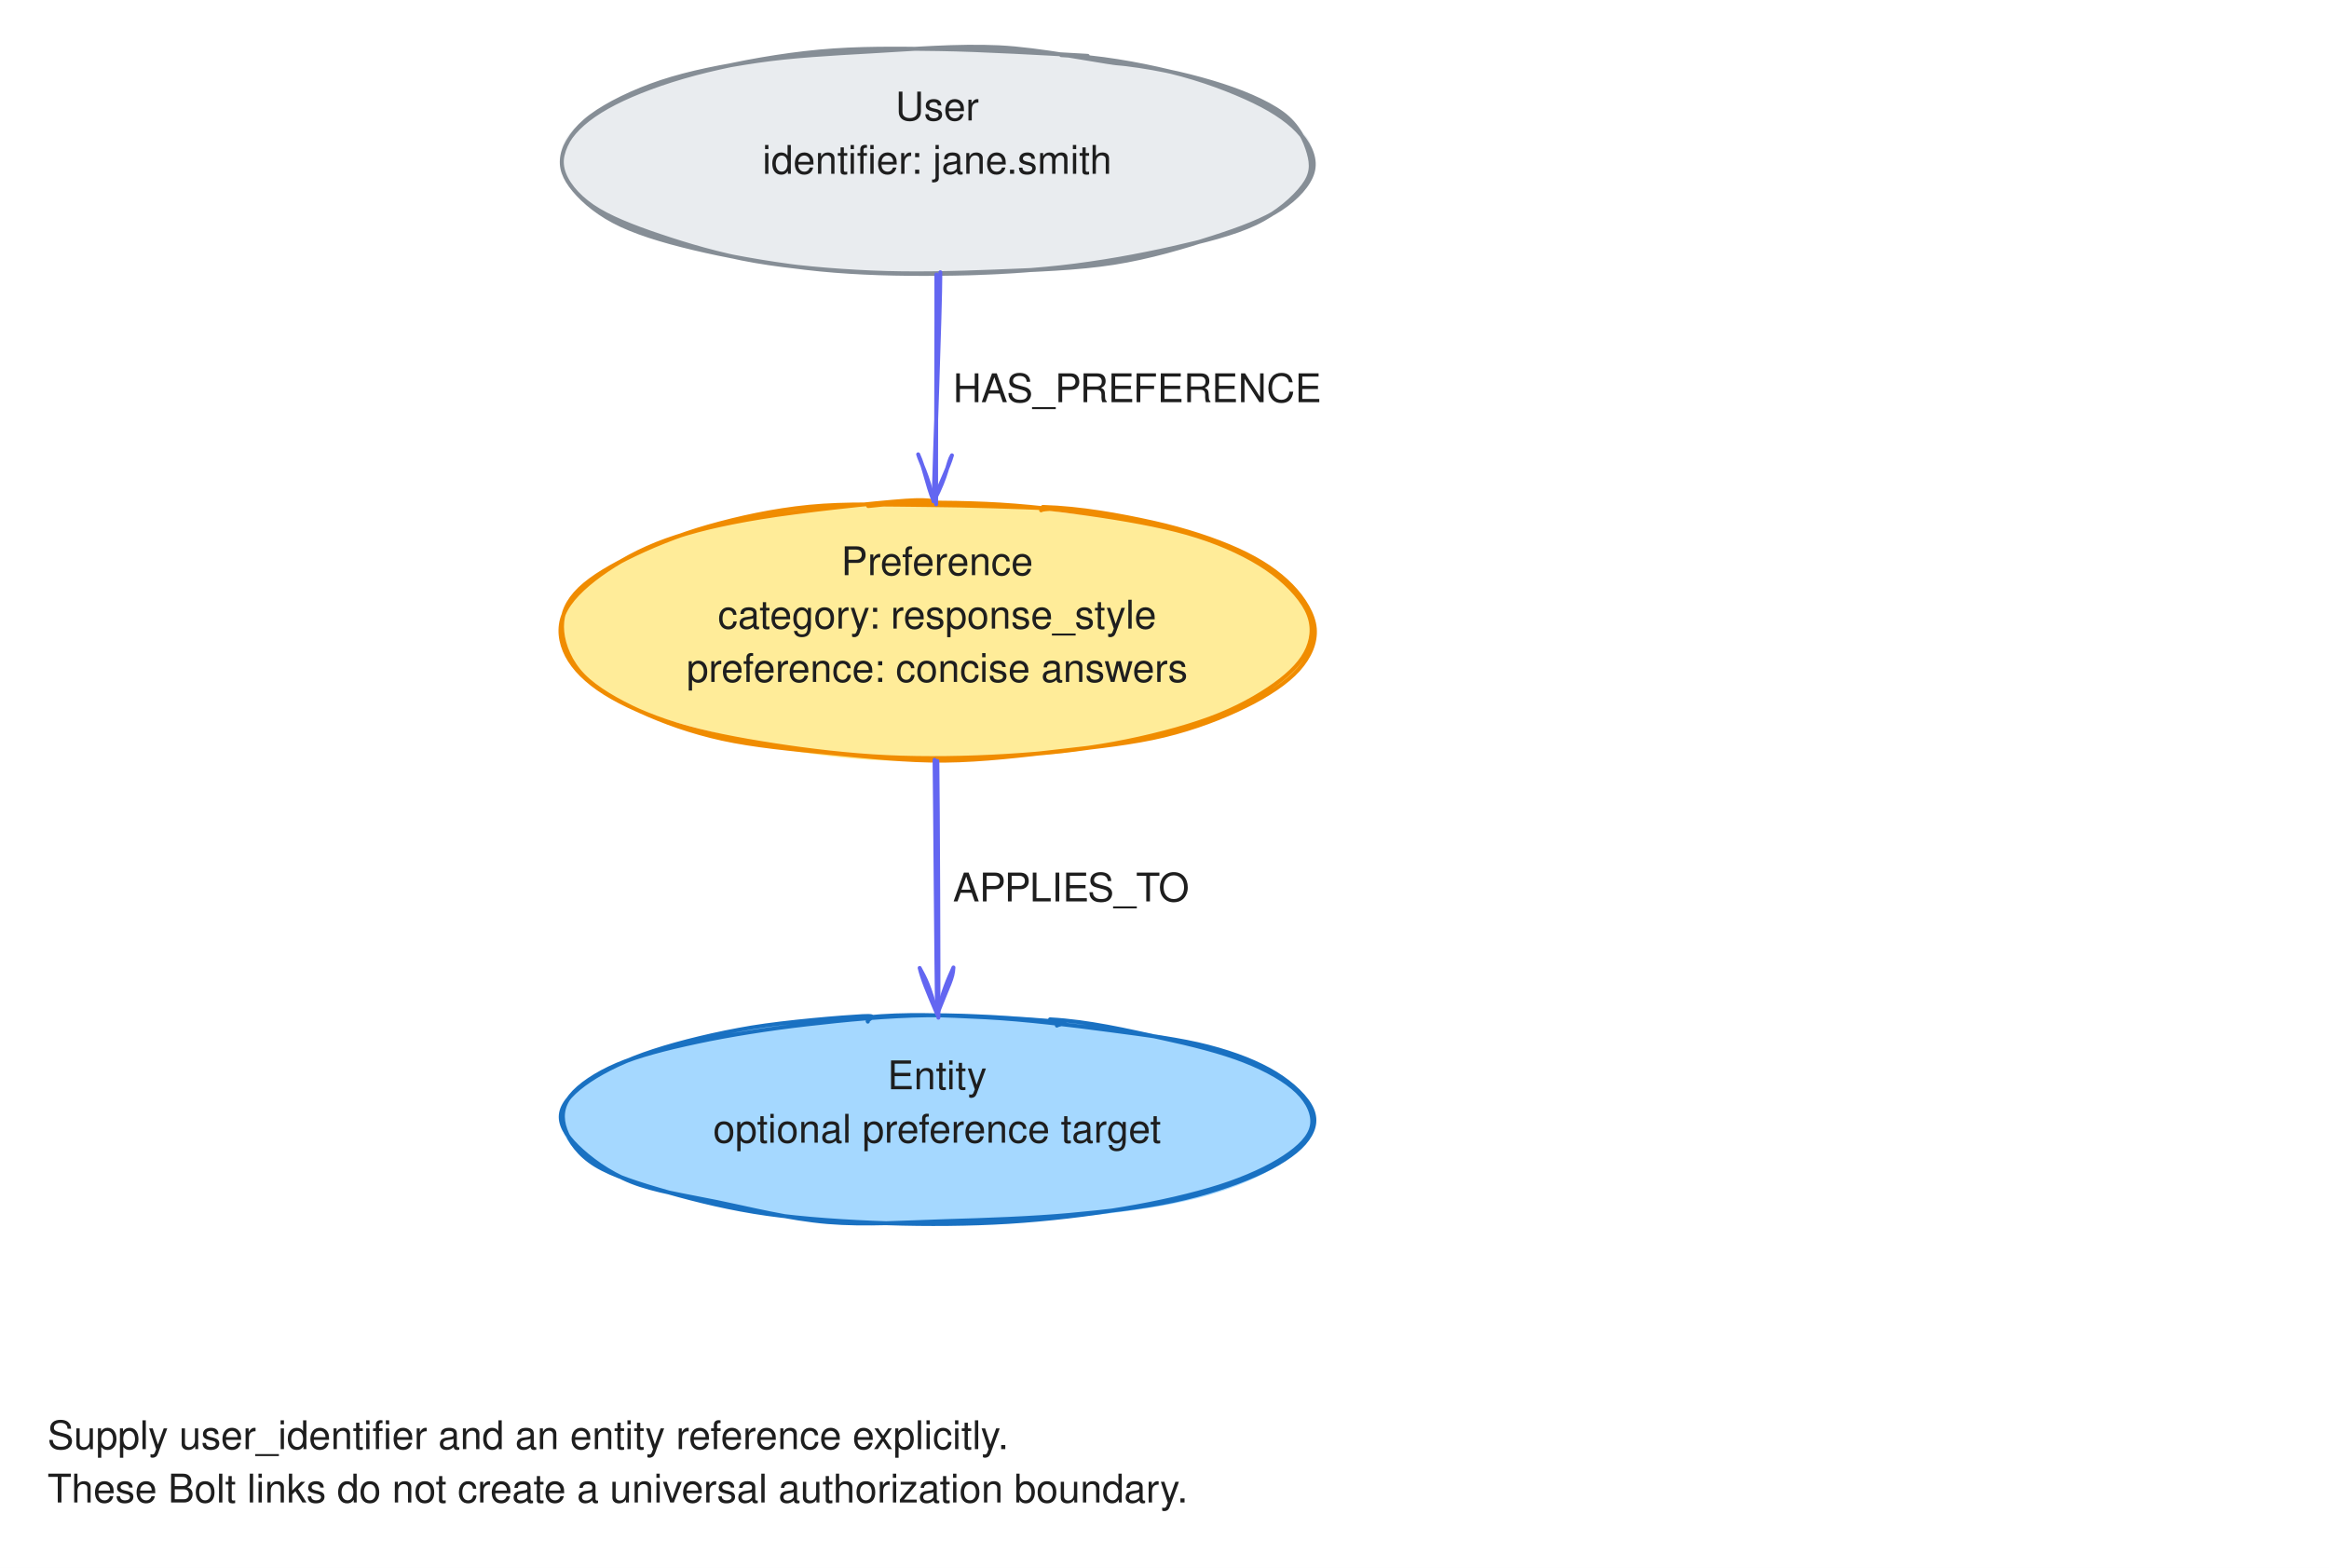
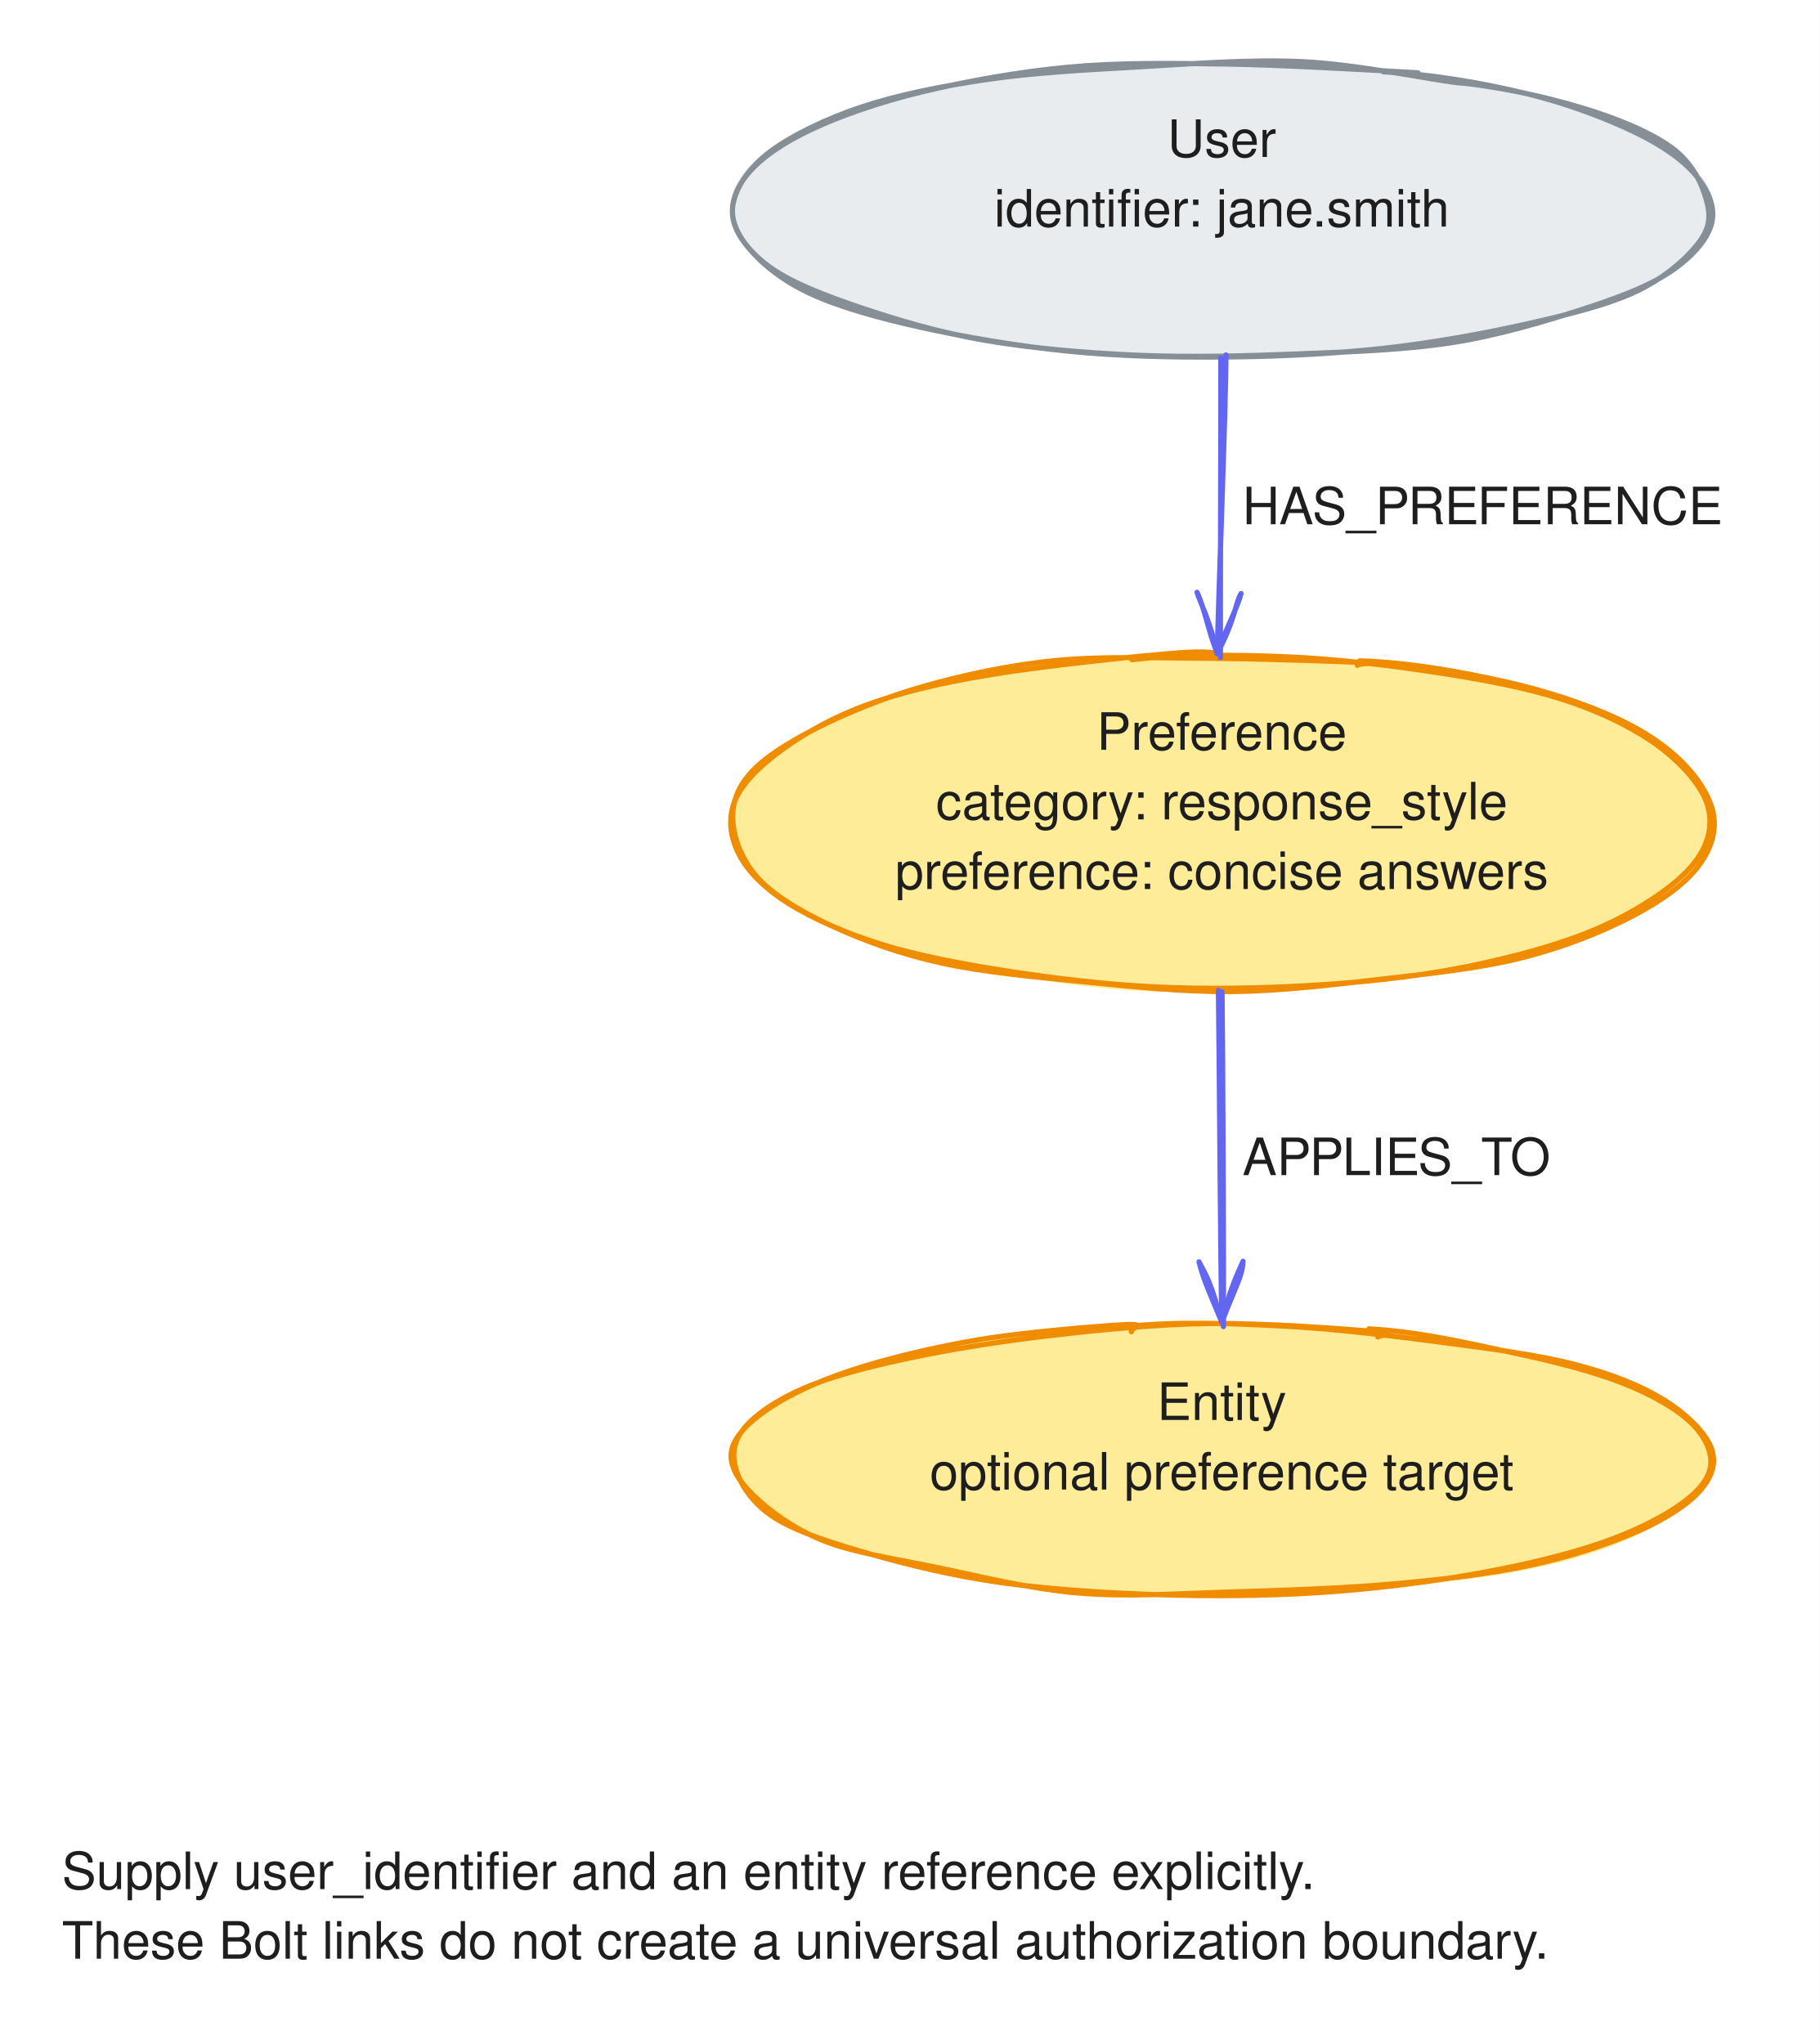
- <svg xmlns="http://www.w3.org/2000/svg" version="1.1" viewBox="0 0 1178 793" width="1178" height="793">
+ <svg xmlns="http://www.w3.org/2000/svg" version="1.1" viewBox="0 0 706 793" width="706" height="793">
  <defs>
    <style class="style-fonts">
      </style>
  </defs>
-   <rect x="0" y="0" width="1178" height="793" fill="#ffffff" />
+   <rect x="0" y="0" width="706" height="793" fill="#ffffff" />
  <g stroke-linecap="round" transform="translate(284 24) rotate(0 190 57.5)">
    <path d="M203.36 0.36 C222.94 0.03, 244.1 2.47, 263.09 4.9 C282.08 7.33, 302.03 10.9, 317.3 14.94 C332.56 18.97, 344.63 23.84, 354.7 29.1 C364.77 34.37, 373.87 40.43, 377.72 46.51 C381.57 52.6, 380.84 59.36, 377.8 65.59 C374.75 71.83, 368.9 78.33, 359.47 83.93 C350.05 89.52, 336.29 95, 321.24 99.16 C306.2 103.31, 287.84 106.15, 269.2 108.83 C250.56 111.51, 229.74 114.52, 209.4 115.26 C189.05 116, 167.18 114.66, 147.11 113.27 C127.03 111.89, 106.47 110.29, 88.96 106.96 C71.45 103.62, 54.86 98.33, 42.04 93.28 C29.22 88.23, 18.95 82.45, 12.06 76.66 C5.16 70.86, 1.01 64.66, 0.65 58.48 C0.28 52.3, 3.66 45.39, 9.86 39.58 C16.06 33.77, 25.51 28.62, 37.84 23.62 C50.17 18.62, 66.75 13.32, 83.83 9.59 C100.91 5.87, 119.2 2.88, 140.31 1.25 C161.42 -0.39, 197.38 -0.29, 210.51 -0.2 C223.64 -0.11, 219.27 0.63, 219.08 1.77 M128.06 4.7 C145.38 2.04, 168.59 0.94, 189.13 0.87 C209.67 0.8, 231.69 2.32, 251.3 4.28 C270.92 6.25, 290.83 8.91, 306.82 12.65 C322.81 16.4, 336.28 21.73, 347.24 26.76 C358.2 31.79, 367 37.04, 372.6 42.82 C378.19 48.6, 382.16 55.24, 380.83 61.44 C379.51 67.64, 373.04 74.29, 364.64 80.03 C356.24 85.77, 344.1 91.28, 330.46 95.85 C316.83 100.43, 300.92 104.33, 282.83 107.46 C264.75 110.6, 242.32 113.59, 221.95 114.68 C201.58 115.76, 180.85 115.2, 160.6 113.97 C140.34 112.75, 118.57 110.08, 100.41 107.33 C82.25 104.58, 65.8 101.77, 51.65 97.49 C37.5 93.21, 23.94 87.64, 15.48 81.66 C7.02 75.69, 2.76 68.03, 0.88 61.65 C-1 55.28, -0.57 49.34, 4.2 43.43 C8.97 37.53, 18.26 31.62, 29.48 26.2 C40.69 20.79, 55.15 14.56, 71.49 10.93 C87.82 7.3, 117.84 5.36, 127.49 4.41 C137.13 3.45, 128.2 4.29, 129.36 5.19" stroke="none" stroke-width="0" fill="#e9ecef" />
    <path d="M252.73 3.88 C272.17 4.83, 291.45 8.29, 307.73 12.2 C324.01 16.11, 339.32 22, 350.39 27.35 C361.46 32.7, 369.2 38.33, 374.13 44.28 C379.06 50.23, 381.71 56.82, 379.95 63.06 C378.2 69.3, 372.02 76.2, 363.61 81.71 C355.2 87.23, 343.54 91.6, 329.48 96.14 C315.41 100.68, 297.6 106.08, 279.23 108.95 C260.86 111.81, 239.63 112.51, 219.25 113.32 C198.87 114.13, 177.18 114.69, 156.95 113.8 C136.71 112.91, 115.71 111.08, 97.83 107.99 C79.95 104.91, 63.38 99.88, 49.68 95.27 C35.99 90.65, 23.84 85.91, 15.67 80.3 C7.49 74.7, 2.15 67.83, 0.62 61.62 C-0.91 55.41, 1.42 48.95, 6.48 43.04 C11.54 37.13, 19.81 31.37, 30.98 26.14 C42.16 20.92, 56.97 15.7, 73.54 11.69 C90.11 7.68, 110.82 3.88, 130.4 2.07 C149.97 0.26, 169.46 0.53, 190.98 0.83 C212.5 1.13, 247.54 3.17, 259.52 3.86 C271.5 4.55, 264.06 4.02, 262.86 4.97 M278.73 7.75 C297.19 9.44, 314.69 13.36, 329 17.61 C343.3 21.86, 356.39 27.32, 364.55 33.27 C372.7 39.22, 376.17 47.2, 377.93 53.33 C379.68 59.47, 379.57 64.14, 375.08 70.08 C370.59 76.02, 362.07 83.71, 351.01 88.96 C339.95 94.21, 325.16 97.88, 308.73 101.58 C292.3 105.29, 272.05 109.02, 252.42 111.17 C232.8 113.32, 211.24 114.32, 190.97 114.5 C170.69 114.69, 150.42 114.21, 130.75 112.28 C111.08 110.35, 89.7 106.68, 72.95 102.94 C56.21 99.21, 41.39 95.02, 30.29 89.88 C19.18 84.74, 11.29 78.03, 6.34 72.11 C1.39 66.19, -0.87 60.61, 0.57 54.37 C2 48.13, 6.64 40.85, 14.96 34.69 C23.28 28.53, 36.44 22.07, 50.48 17.42 C64.53 12.77, 81.59 9.37, 99.21 6.8 C116.84 4.24, 135.9 3.19, 156.23 2.04 C176.57 0.89, 200.49 -1.08, 221.2 -0.09 C241.92 0.9, 270.94 6.82, 280.51 7.98 C290.08 9.13, 280.35 6.21, 278.62 6.85" stroke="#868e96" stroke-width="2" fill="none" />
  </g>
  <g transform="translate(302 42) rotate(0 172 27)">
    <text x="172" y="18.9" font-family="Helvetica, Segoe UI Emoji" font-size="20px" fill="#1e1e1e" text-anchor="middle" style="white-space: pre;" direction="ltr" dominant-baseline="alphabetic">User</text>
    <text x="172" y="45.9" font-family="Helvetica, Segoe UI Emoji" font-size="20px" fill="#1e1e1e" text-anchor="middle" style="white-space: pre;" direction="ltr" dominant-baseline="alphabetic">identifier: jane.smith</text>
  </g>
  <g stroke-linecap="round" transform="translate(284 254) rotate(0 190 65)">
    <path d="M244.81 2.28 C263.32 3.33, 281.69 8, 297.68 11.94 C313.67 15.89, 328.8 20.72, 340.75 25.93 C352.69 31.15, 362.75 37.07, 369.34 43.24 C375.92 49.4, 379.67 56.12, 380.25 62.9 C380.83 69.69, 378.39 77.39, 372.82 83.94 C367.24 90.5, 358.09 96.82, 346.8 102.23 C335.51 107.65, 320.68 112.33, 305.09 116.43 C289.49 120.54, 271.44 124.71, 253.22 126.87 C235.01 129.03, 215.38 129.18, 195.81 129.41 C176.23 129.64, 154.64 130.21, 135.77 128.27 C116.9 126.33, 98.63 121.64, 82.59 117.75 C66.55 113.87, 51.65 110.02, 39.53 104.97 C27.42 99.92, 16.42 93.99, 9.88 87.45 C3.35 80.92, 0.73 72.5, 0.34 65.75 C-0.06 59, 1.96 53.37, 7.5 46.96 C13.05 40.55, 22.3 32.86, 33.59 27.28 C44.88 21.71, 59.58 17.46, 75.25 13.52 C90.93 9.58, 109.25 5.84, 127.62 3.64 C145.99 1.44, 162.45 -0.14, 185.47 0.33 C208.48 0.79, 249.05 4.89, 265.7 6.42 C282.35 7.95, 286.37 8.52, 285.35 9.5 M272.11 6.39 C290.32 7.9, 306.83 12.03, 320.82 16.55 C334.81 21.07, 346.79 27.27, 356.05 33.51 C365.32 39.74, 372.65 47.27, 376.43 53.97 C380.2 60.67, 381.34 67.14, 378.69 73.71 C376.04 80.29, 369.04 87.2, 360.52 93.42 C352 99.65, 340.84 106.34, 327.58 111.06 C314.33 115.78, 298.25 118.9, 280.98 121.73 C263.72 124.55, 243.46 126.5, 223.99 127.99 C204.53 129.48, 183.52 131.33, 164.19 130.68 C144.86 130.04, 125.42 127.44, 108.01 124.13 C90.61 120.82, 74.07 115.42, 59.75 110.83 C45.42 106.24, 31.33 102.05, 22.06 96.58 C12.79 91.11, 7.58 84.84, 4.13 78.03 C0.68 71.21, -1.08 62.62, 1.35 55.69 C3.78 48.76, 10.46 42.47, 18.73 36.44 C27 30.41, 37.4 24.25, 50.97 19.49 C64.54 14.73, 82.62 11.05, 100.16 7.88 C117.7 4.71, 137.1 1.69, 156.23 0.47 C175.35 -0.76, 195.89 -0.71, 214.93 0.51 C233.98 1.72, 261.14 6.53, 270.51 7.74 C279.87 8.95, 272.47 7.03, 271.11 7.75" stroke="none" stroke-width="0" fill="#ffec99" />
    <path d="M155.14 1.95 C172.83 -0.16, 194.85 -0.04, 214.55 0.79 C234.25 1.62, 255.49 4.18, 273.35 6.91 C291.21 9.64, 307.84 12.76, 321.71 17.19 C335.57 21.61, 347.35 27.26, 356.53 33.44 C365.7 39.62, 373.26 47.52, 376.74 54.26 C380.23 61.01, 380.09 67.59, 377.43 73.92 C374.76 80.24, 369.03 86.29, 360.76 92.2 C352.5 98.12, 341.42 104.41, 327.83 109.39 C314.25 114.38, 296.46 118.98, 279.25 122.13 C262.05 125.28, 243.68 127.18, 224.6 128.31 C205.53 129.44, 184.35 129.83, 164.79 128.91 C145.23 128, 125.02 125.55, 107.25 122.8 C89.49 120.06, 72.44 116.81, 58.21 112.43 C43.98 108.04, 31.11 102.3, 21.86 96.49 C12.62 90.68, 6.2 84.2, 2.74 77.56 C-0.71 70.93, -1.69 63.46, 1.12 56.66 C3.92 49.85, 10.96 42.97, 19.59 36.73 C28.22 30.5, 39.36 24.09, 52.89 19.24 C66.42 14.4, 80.63 11, 100.79 7.67 C120.94 4.34, 158.88 0.3, 173.81 -0.75 C188.74 -1.8, 190.26 0.1, 190.38 1.36 M243.48 2.38 C262.56 2.95, 282.52 6.61, 298.98 10.25 C315.44 13.9, 330.56 18.91, 342.25 24.23 C353.94 29.55, 362.66 35.57, 369.12 42.17 C375.58 48.77, 380.4 56.74, 381.01 63.81 C381.61 70.89, 378.62 78.07, 372.75 84.64 C366.89 91.2, 357.15 97.63, 345.83 103.19 C334.5 108.75, 320.41 114.22, 304.8 117.99 C289.2 121.77, 270.73 123.74, 252.22 125.85 C233.7 127.97, 213.15 130.53, 193.73 130.7 C174.32 130.86, 154.46 128.67, 135.73 126.83 C116.99 124.99, 97.29 123.15, 81.31 119.64 C65.33 116.13, 51.57 111.09, 39.85 105.75 C28.13 100.42, 17.57 94.32, 10.99 87.62 C4.42 80.91, 1.06 72.44, 0.39 65.53 C-0.28 58.61, 1.55 52.32, 6.96 46.14 C12.37 39.96, 21.67 34.1, 32.88 28.46 C44.09 22.82, 58.82 16.66, 74.22 12.3 C89.63 7.94, 106.91 4.11, 125.31 2.29 C143.72 0.48, 164.79 1.28, 184.67 1.41 C204.55 1.53, 234.95 2.58, 244.6 3.03 C254.25 3.49, 243.79 3.06, 242.6 4.11" stroke="#f08c00" stroke-width="2" fill="none" />
  </g>
  <g transform="translate(302 272) rotate(0 172 40.5)">
    <text x="172" y="18.9" font-family="Helvetica, Segoe UI Emoji" font-size="20px" fill="#1e1e1e" text-anchor="middle" style="white-space: pre;" direction="ltr" dominant-baseline="alphabetic">Preference</text>
    <text x="172" y="45.9" font-family="Helvetica, Segoe UI Emoji" font-size="20px" fill="#1e1e1e" text-anchor="middle" style="white-space: pre;" direction="ltr" dominant-baseline="alphabetic">category: response_style</text>
    <text x="172" y="72.9" font-family="Helvetica, Segoe UI Emoji" font-size="20px" fill="#1e1e1e" text-anchor="middle" style="white-space: pre;" direction="ltr" dominant-baseline="alphabetic">preference: concise answers</text>
  </g>
  <g stroke-linecap="round" transform="translate(284 514) rotate(0 190 52.5)">
-     <path d="M213.49 1.29 C233.24 1.15, 254.43 2.67, 272.88 5.12 C291.33 7.57, 309.49 12.13, 324.19 16.01 C338.89 19.89, 352.2 23.51, 361.07 28.39 C369.94 33.27, 374.83 39.47, 377.42 45.28 C380.01 51.08, 380.62 57.72, 376.62 63.24 C372.61 68.76, 364.07 73.37, 353.4 78.37 C342.73 83.38, 328.06 89.5, 312.58 93.27 C297.09 97.05, 279.38 99.21, 260.49 101.01 C241.6 102.81, 220.02 103.87, 199.24 104.08 C178.47 104.28, 155.68 103.69, 135.82 102.25 C115.95 100.8, 96.74 98.57, 80.04 95.43 C63.34 92.29, 47.59 87.89, 35.6 83.41 C23.61 78.93, 13.99 73.88, 8.09 68.55 C2.2 63.22, -0.46 57.28, 0.22 51.42 C0.9 45.56, 4.67 38.93, 12.18 33.4 C19.69 27.88, 31.85 22.71, 45.3 18.26 C58.75 13.82, 75.38 9.77, 92.88 6.76 C110.39 3.74, 127.77 1.02, 150.33 0.2 C172.89 -0.61, 213 1.39, 228.27 1.87 C243.54 2.34, 242.56 2.32, 241.93 3.06 M142.33 2.93 C160.57 0.58, 183.32 -1.22, 204.07 -1.04 C224.82 -0.86, 247.84 1.65, 266.85 4.02 C285.86 6.39, 303.4 9.37, 318.14 13.17 C332.89 16.97, 345.53 21.86, 355.33 26.84 C365.14 31.82, 373.12 37.5, 376.98 43.05 C380.83 48.61, 381.64 54.33, 378.46 60.18 C375.27 66.03, 367.58 72.8, 357.87 78.16 C348.17 83.52, 335.23 88.58, 320.23 92.34 C305.23 96.09, 286.7 98.81, 267.86 100.69 C249.02 102.56, 227.7 102.86, 207.16 103.57 C186.63 104.28, 164.61 106.04, 144.65 104.94 C124.69 103.83, 105.02 100.26, 87.42 96.94 C69.82 93.61, 52.1 89.6, 39.07 84.98 C26.04 80.37, 15.64 74.81, 9.24 69.26 C2.84 63.7, 0.54 57.33, 0.69 51.65 C0.85 45.96, 3.63 40.14, 10.16 35.15 C16.7 30.17, 27.1 26.14, 39.9 21.75 C52.7 17.35, 69.74 12.09, 86.96 8.77 C104.18 5.45, 133.59 3, 143.22 1.82 C152.84 0.65, 143.82 0.81, 144.72 1.72" stroke="none" stroke-width="0" fill="#a5d8ff" />
-     <path d="M247.1 1.54 C266.83 2.61, 286.29 7.26, 302.68 10.76 C319.07 14.26, 333.86 18.02, 345.43 22.57 C357 27.11, 366.42 32.56, 372.1 38.05 C377.78 43.53, 380.6 49.94, 379.51 55.47 C378.42 61.01, 373.3 66.18, 365.56 71.27 C357.81 76.36, 346.6 81.65, 333.05 85.99 C319.49 90.33, 302.05 94.32, 284.24 97.31 C266.42 100.31, 246.07 102.74, 226.16 103.97 C206.25 105.19, 185.14 105.33, 164.8 104.67 C144.45 104, 122.57 102.57, 104.1 99.96 C85.63 97.35, 68.43 93.12, 53.96 89.01 C39.49 84.9, 25.93 80.59, 17.27 75.32 C8.61 70.05, 4.12 63.22, 1.99 57.39 C-0.13 51.56, 0.15 45.82, 4.51 40.33 C8.86 34.85, 17.39 29.05, 28.1 24.47 C38.8 19.9, 52.74 16.3, 68.73 12.9 C84.72 9.5, 104.57 6.31, 124.04 4.08 C143.51 1.84, 164.71 -0.26, 185.53 -0.52 C206.35 -0.78, 238.11 1.64, 248.95 2.52 C259.79 3.39, 251.45 3.88, 250.57 4.71 M154.53 0.55 C173.07 -1.4, 194.09 -0.56, 214.49 0.51 C234.89 1.59, 258.18 4.51, 276.96 6.99 C295.74 9.46, 313.14 11.75, 327.16 15.39 C341.18 19.03, 352.31 23.51, 361.07 28.82 C369.83 34.13, 377.27 41.34, 379.7 47.24 C382.14 53.14, 380.44 58.72, 375.68 64.21 C370.93 69.7, 362.12 75.34, 351.14 80.18 C340.17 85.02, 325.6 89.88, 309.83 93.26 C294.06 96.65, 275.71 98.78, 256.51 100.5 C237.32 102.22, 215.01 102.99, 194.68 103.58 C174.35 104.18, 153.91 105.67, 134.56 104.06 C115.21 102.45, 95.13 97.32, 78.59 93.93 C62.05 90.54, 47.1 88.37, 35.34 83.7 C23.59 79.02, 13.99 71.67, 8.06 65.86 C2.14 60.06, -1.24 54.43, -0.2 48.86 C0.83 43.28, 6.49 37.65, 14.28 32.43 C22.07 27.21, 32.88 21.99, 46.52 17.53 C60.16 13.07, 78.47 8.62, 96.1 5.69 C113.73 2.76, 142.48 0.42, 152.29 -0.08 C162.09 -0.58, 153.94 1.55, 154.93 2.7" stroke="#1971c2" stroke-width="2" fill="none" />
+     <path d="M213.49 1.29 C233.24 1.15, 254.43 2.67, 272.88 5.12 C291.33 7.57, 309.49 12.13, 324.19 16.01 C338.89 19.89, 352.2 23.51, 361.07 28.39 C369.94 33.27, 374.83 39.47, 377.42 45.28 C380.01 51.08, 380.62 57.72, 376.62 63.24 C372.61 68.76, 364.07 73.37, 353.4 78.37 C342.73 83.38, 328.06 89.5, 312.58 93.27 C297.09 97.05, 279.38 99.21, 260.49 101.01 C241.6 102.81, 220.02 103.87, 199.24 104.08 C178.47 104.28, 155.68 103.69, 135.82 102.25 C115.95 100.8, 96.74 98.57, 80.04 95.43 C63.34 92.29, 47.59 87.89, 35.6 83.41 C23.61 78.93, 13.99 73.88, 8.09 68.55 C2.2 63.22, -0.46 57.28, 0.22 51.42 C0.9 45.56, 4.67 38.93, 12.18 33.4 C19.69 27.88, 31.85 22.71, 45.3 18.26 C58.75 13.82, 75.38 9.77, 92.88 6.76 C110.39 3.74, 127.77 1.02, 150.33 0.2 C172.89 -0.61, 213 1.39, 228.27 1.87 C243.54 2.34, 242.56 2.32, 241.93 3.06 M142.33 2.93 C160.57 0.58, 183.32 -1.22, 204.07 -1.04 C224.82 -0.86, 247.84 1.65, 266.85 4.02 C285.86 6.39, 303.4 9.37, 318.14 13.17 C332.89 16.97, 345.53 21.86, 355.33 26.84 C365.14 31.82, 373.12 37.5, 376.98 43.05 C380.83 48.61, 381.64 54.33, 378.46 60.18 C375.27 66.03, 367.58 72.8, 357.87 78.16 C348.17 83.52, 335.23 88.58, 320.23 92.34 C305.23 96.09, 286.7 98.81, 267.86 100.69 C249.02 102.56, 227.7 102.86, 207.16 103.57 C186.63 104.28, 164.61 106.04, 144.65 104.94 C124.69 103.83, 105.02 100.26, 87.42 96.94 C69.82 93.61, 52.1 89.6, 39.07 84.98 C26.04 80.37, 15.64 74.81, 9.24 69.26 C2.84 63.7, 0.54 57.33, 0.69 51.65 C0.85 45.96, 3.63 40.14, 10.16 35.15 C16.7 30.17, 27.1 26.14, 39.9 21.75 C52.7 17.35, 69.74 12.09, 86.96 8.77 C104.18 5.45, 133.59 3, 143.22 1.82 C152.84 0.65, 143.82 0.81, 144.72 1.72" stroke="none" stroke-width="0" fill="#ffec99" />
+     <path d="M247.1 1.54 C266.83 2.61, 286.29 7.26, 302.68 10.76 C319.07 14.26, 333.86 18.02, 345.43 22.57 C357 27.11, 366.42 32.56, 372.1 38.05 C377.78 43.53, 380.6 49.94, 379.51 55.47 C378.42 61.01, 373.3 66.18, 365.56 71.27 C357.81 76.36, 346.6 81.65, 333.05 85.99 C319.49 90.33, 302.05 94.32, 284.24 97.31 C266.42 100.31, 246.07 102.74, 226.16 103.97 C206.25 105.19, 185.14 105.33, 164.8 104.67 C144.45 104, 122.57 102.57, 104.1 99.96 C85.63 97.35, 68.43 93.12, 53.96 89.01 C39.49 84.9, 25.93 80.59, 17.27 75.32 C8.61 70.05, 4.12 63.22, 1.99 57.39 C-0.13 51.56, 0.15 45.82, 4.51 40.33 C8.86 34.85, 17.39 29.05, 28.1 24.47 C38.8 19.9, 52.74 16.3, 68.73 12.9 C84.72 9.5, 104.57 6.31, 124.04 4.08 C143.51 1.84, 164.71 -0.26, 185.53 -0.52 C206.35 -0.78, 238.11 1.64, 248.95 2.52 C259.79 3.39, 251.45 3.88, 250.57 4.71 M154.53 0.55 C173.07 -1.4, 194.09 -0.56, 214.49 0.51 C234.89 1.59, 258.18 4.51, 276.96 6.99 C295.74 9.46, 313.14 11.75, 327.16 15.39 C341.18 19.03, 352.31 23.51, 361.07 28.82 C369.83 34.13, 377.27 41.34, 379.7 47.24 C382.14 53.14, 380.44 58.72, 375.68 64.21 C370.93 69.7, 362.12 75.34, 351.14 80.18 C340.17 85.02, 325.6 89.88, 309.83 93.26 C294.06 96.65, 275.71 98.78, 256.51 100.5 C237.32 102.22, 215.01 102.99, 194.68 103.58 C174.35 104.18, 153.91 105.67, 134.56 104.06 C115.21 102.45, 95.13 97.32, 78.59 93.93 C62.05 90.54, 47.1 88.37, 35.34 83.7 C23.59 79.02, 13.99 71.67, 8.06 65.86 C2.14 60.06, -1.24 54.43, -0.2 48.86 C0.83 43.28, 6.49 37.65, 14.28 32.43 C22.07 27.21, 32.88 21.99, 46.52 17.53 C60.16 13.07, 78.47 8.62, 96.1 5.69 C113.73 2.76, 142.48 0.42, 152.29 -0.08 C162.09 -0.58, 153.94 1.55, 154.93 2.7" stroke="#f08c00" stroke-width="2" fill="none" />
  </g>
  <g transform="translate(302 532) rotate(0 172 27)">
    <text x="172" y="18.9" font-family="Helvetica, Segoe UI Emoji" font-size="20px" fill="#1e1e1e" text-anchor="middle" style="white-space: pre;" direction="ltr" dominant-baseline="alphabetic">Entity</text>
    <text x="172" y="45.9" font-family="Helvetica, Segoe UI Emoji" font-size="20px" fill="#1e1e1e" text-anchor="middle" style="white-space: pre;" direction="ltr" dominant-baseline="alphabetic">optional preference target</text>
  </g>
  <g stroke-linecap="round">
    <g transform="translate(474 139) rotate(0 0 57.5)">
      <path d="M-0.38 -0.16 C-0.27 19.34, -0.63 96.87, -0.52 116.07 M1.62 -1.3 C1.64 17.98, -1.41 94.9, -1.74 114.51" stroke="#6366f1" stroke-width="2" fill="none" />
    </g>
    <g transform="translate(474 139) rotate(0 0 57.5)">
      <path d="M-9.6 90.78 C-8.49 94.7, -4.85 100.78, -1.74 114.51 M-9.6 90.78 C-6.36 97.86, -5.39 105.41, -1.74 114.51" stroke="#6366f1" stroke-width="2" fill="none" />
    </g>
    <g transform="translate(474 139) rotate(0 0 57.5)">
      <path d="M7.49 91.28 C5.18 95.04, 5.39 101.02, -1.74 114.51 M7.49 91.28 C5.55 98.13, 1.33 105.52, -1.74 114.51" stroke="#6366f1" stroke-width="2" fill="none" />
    </g>
  </g>
  <mask />
  <g transform="translate(482 184.5) rotate(0 100 13.5)">
    <text x="0" y="18.9" font-family="Helvetica, Segoe UI Emoji" font-size="20px" fill="#1e1e1e" text-anchor="start" style="white-space: pre;" direction="ltr" dominant-baseline="alphabetic">HAS_PREFERENCE</text>
  </g>
  <g stroke-linecap="round">
    <g transform="translate(474 384) rotate(0 0 65)">
      <path d="M0.11 0.87 C0.41 22.74, 0.78 109.27, 0.64 130.69 M-1.3 0.27 C-0.99 21.85, -0.49 107.25, 0.02 128.93" stroke="#6366f1" stroke-width="2" fill="none" />
    </g>
    <g transform="translate(474 384) rotate(0 0 65)">
      <path d="M-8.84 105.55 C-5.73 111.29, -4.25 113.7, 0.02 128.93 M-8.84 105.55 C-7.34 111.54, -5.41 116.11, 0.02 128.93" stroke="#6366f1" stroke-width="2" fill="none" />
    </g>
    <g transform="translate(474 384) rotate(0 0 65)">
      <path d="M8.25 105.32 C7.94 111.12, 5.99 113.58, 0.02 128.93 M8.25 105.32 C5.53 111.49, 3.23 116.12, 0.02 128.93" stroke="#6366f1" stroke-width="2" fill="none" />
    </g>
  </g>
  <mask />
  <g transform="translate(482 437) rotate(0 100 13.5)">
    <text x="0" y="18.9" font-family="Helvetica, Segoe UI Emoji" font-size="20px" fill="#1e1e1e" text-anchor="start" style="white-space: pre;" direction="ltr" dominant-baseline="alphabetic">APPLIES_TO</text>
  </g>
-   <g transform="translate(24 714) rotate(0 565 27.5)">
+   <g transform="translate(24 714) rotate(0 320 27.5)">
    <text x="0" y="18.9" font-family="Helvetica, Segoe UI Emoji" font-size="20px" fill="#1e1e1e" text-anchor="start" style="white-space: pre;" direction="ltr" dominant-baseline="alphabetic">Supply user_identifier and an entity reference explicitly.</text>
    <text x="0" y="45.9" font-family="Helvetica, Segoe UI Emoji" font-size="20px" fill="#1e1e1e" text-anchor="start" style="white-space: pre;" direction="ltr" dominant-baseline="alphabetic">These Bolt links do not create a universal authorization boundary.</text>
  </g>
</svg>
